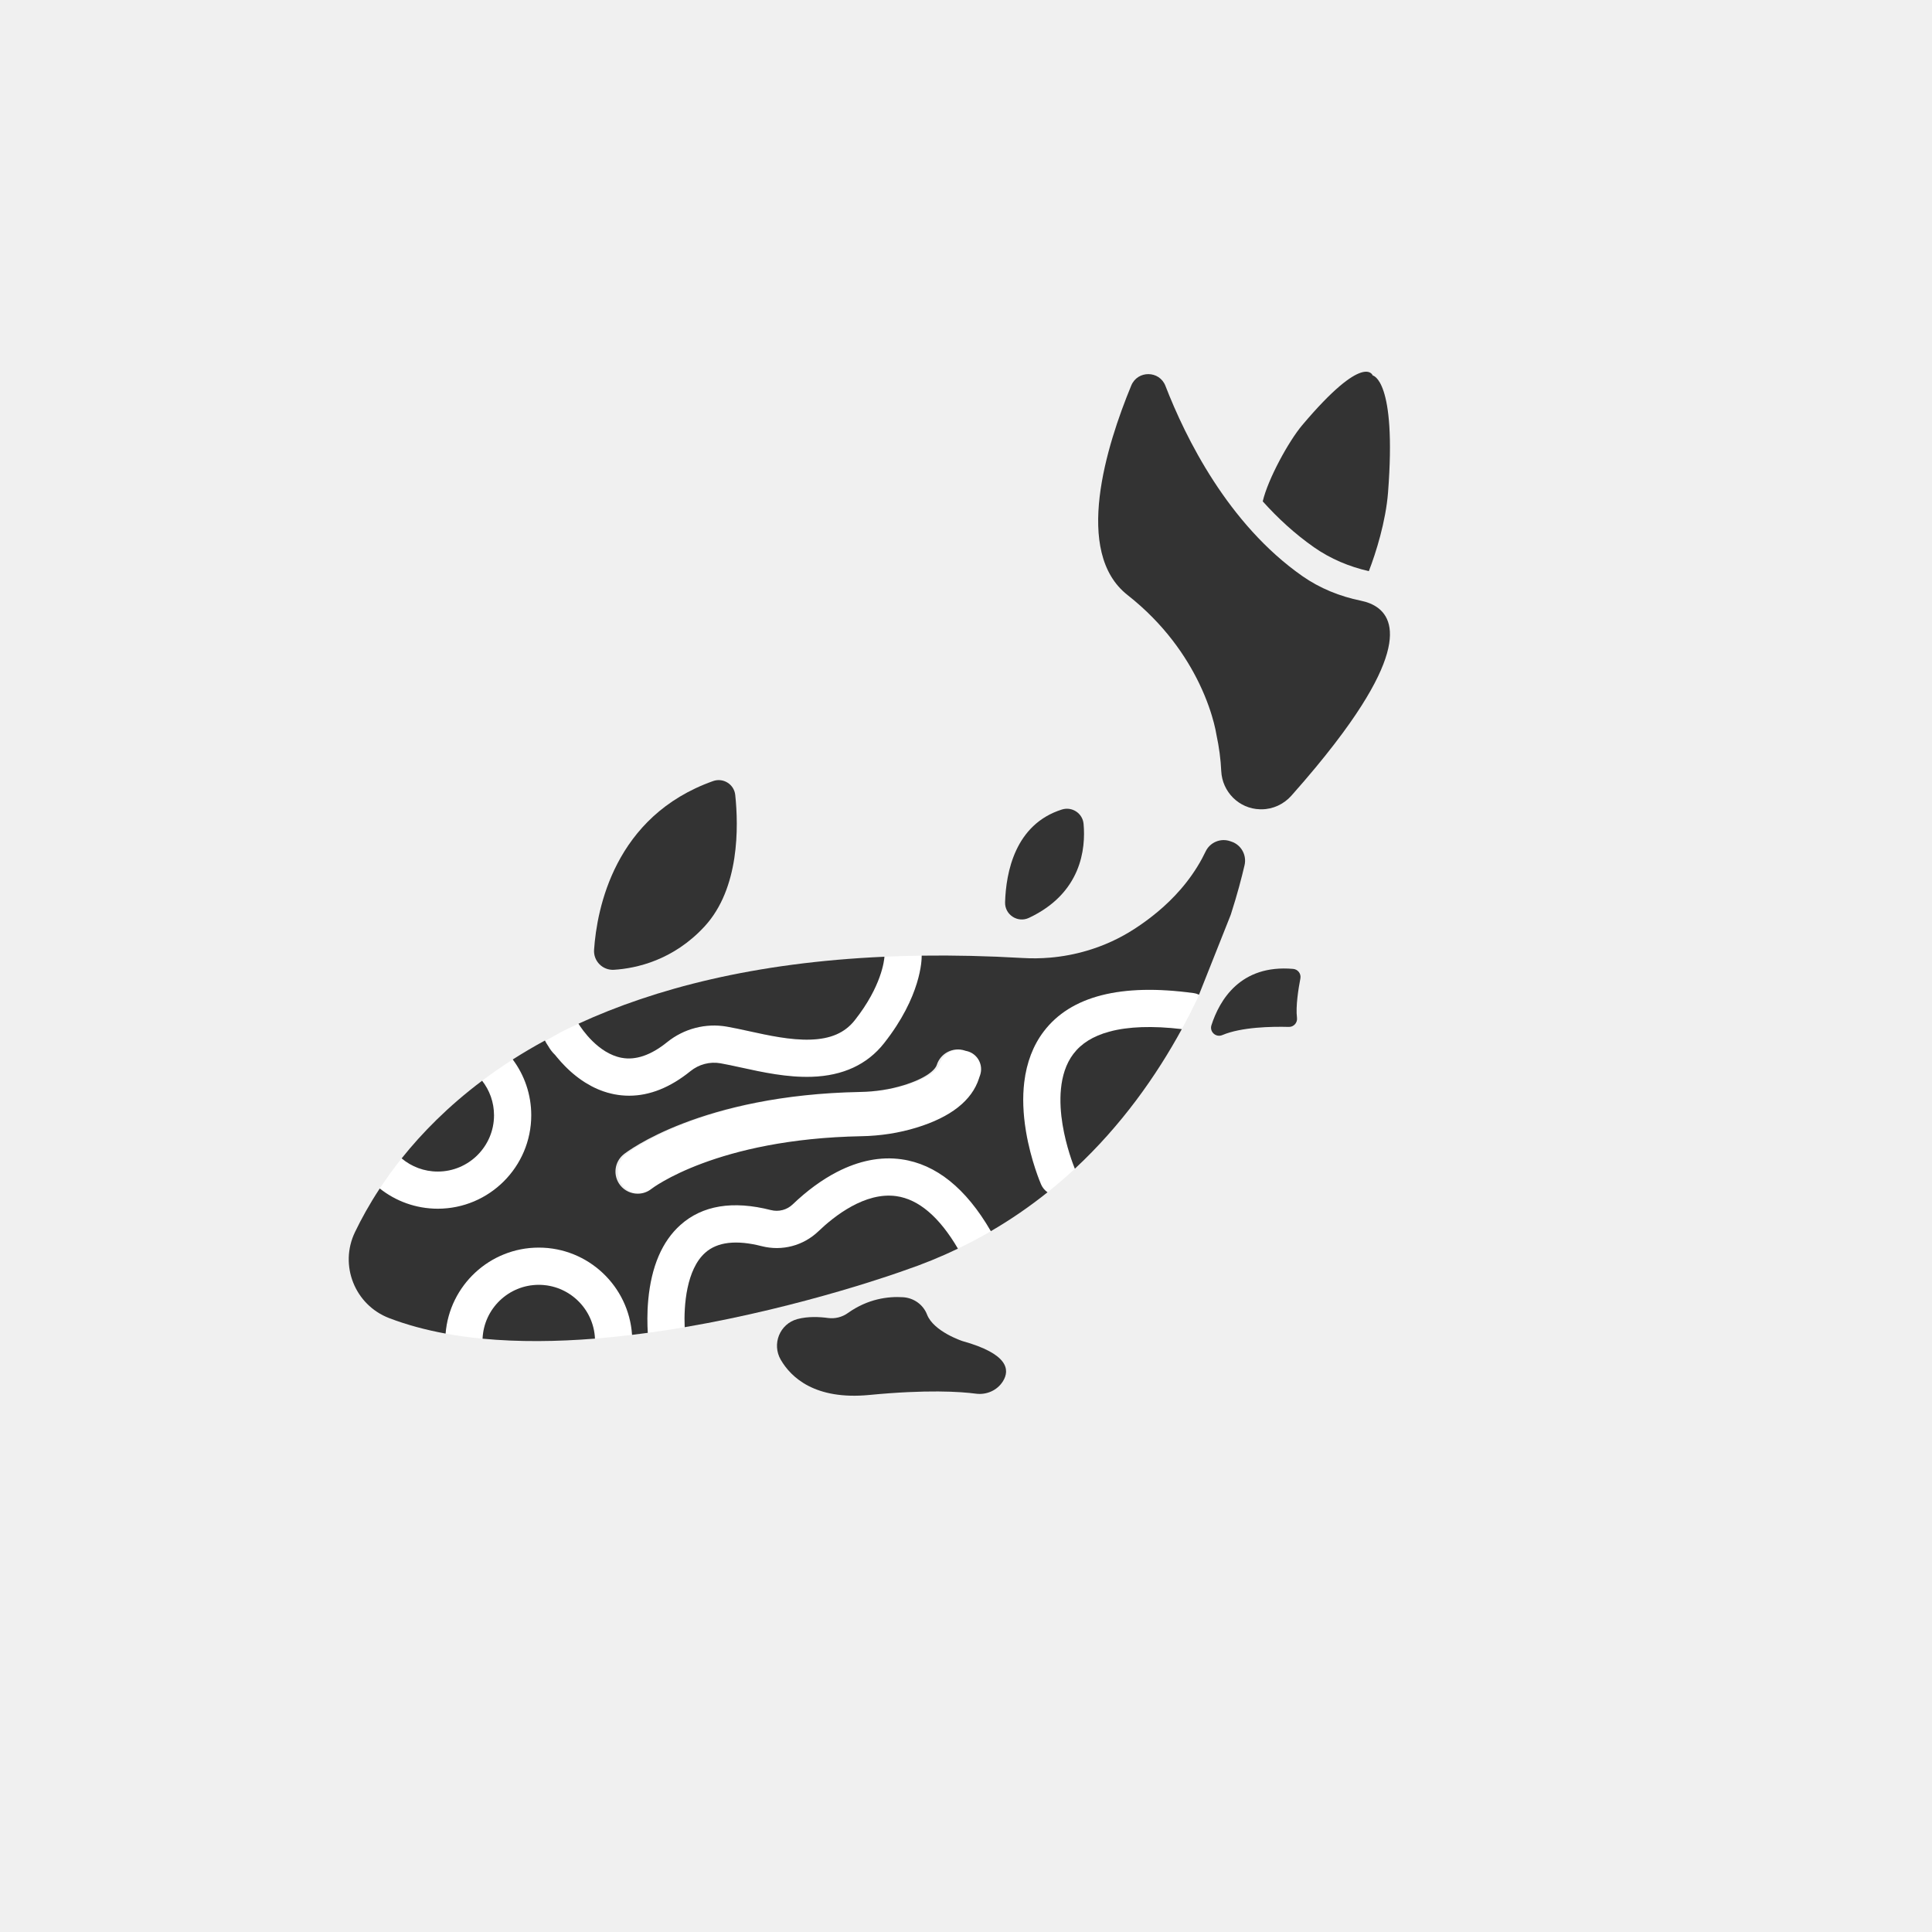
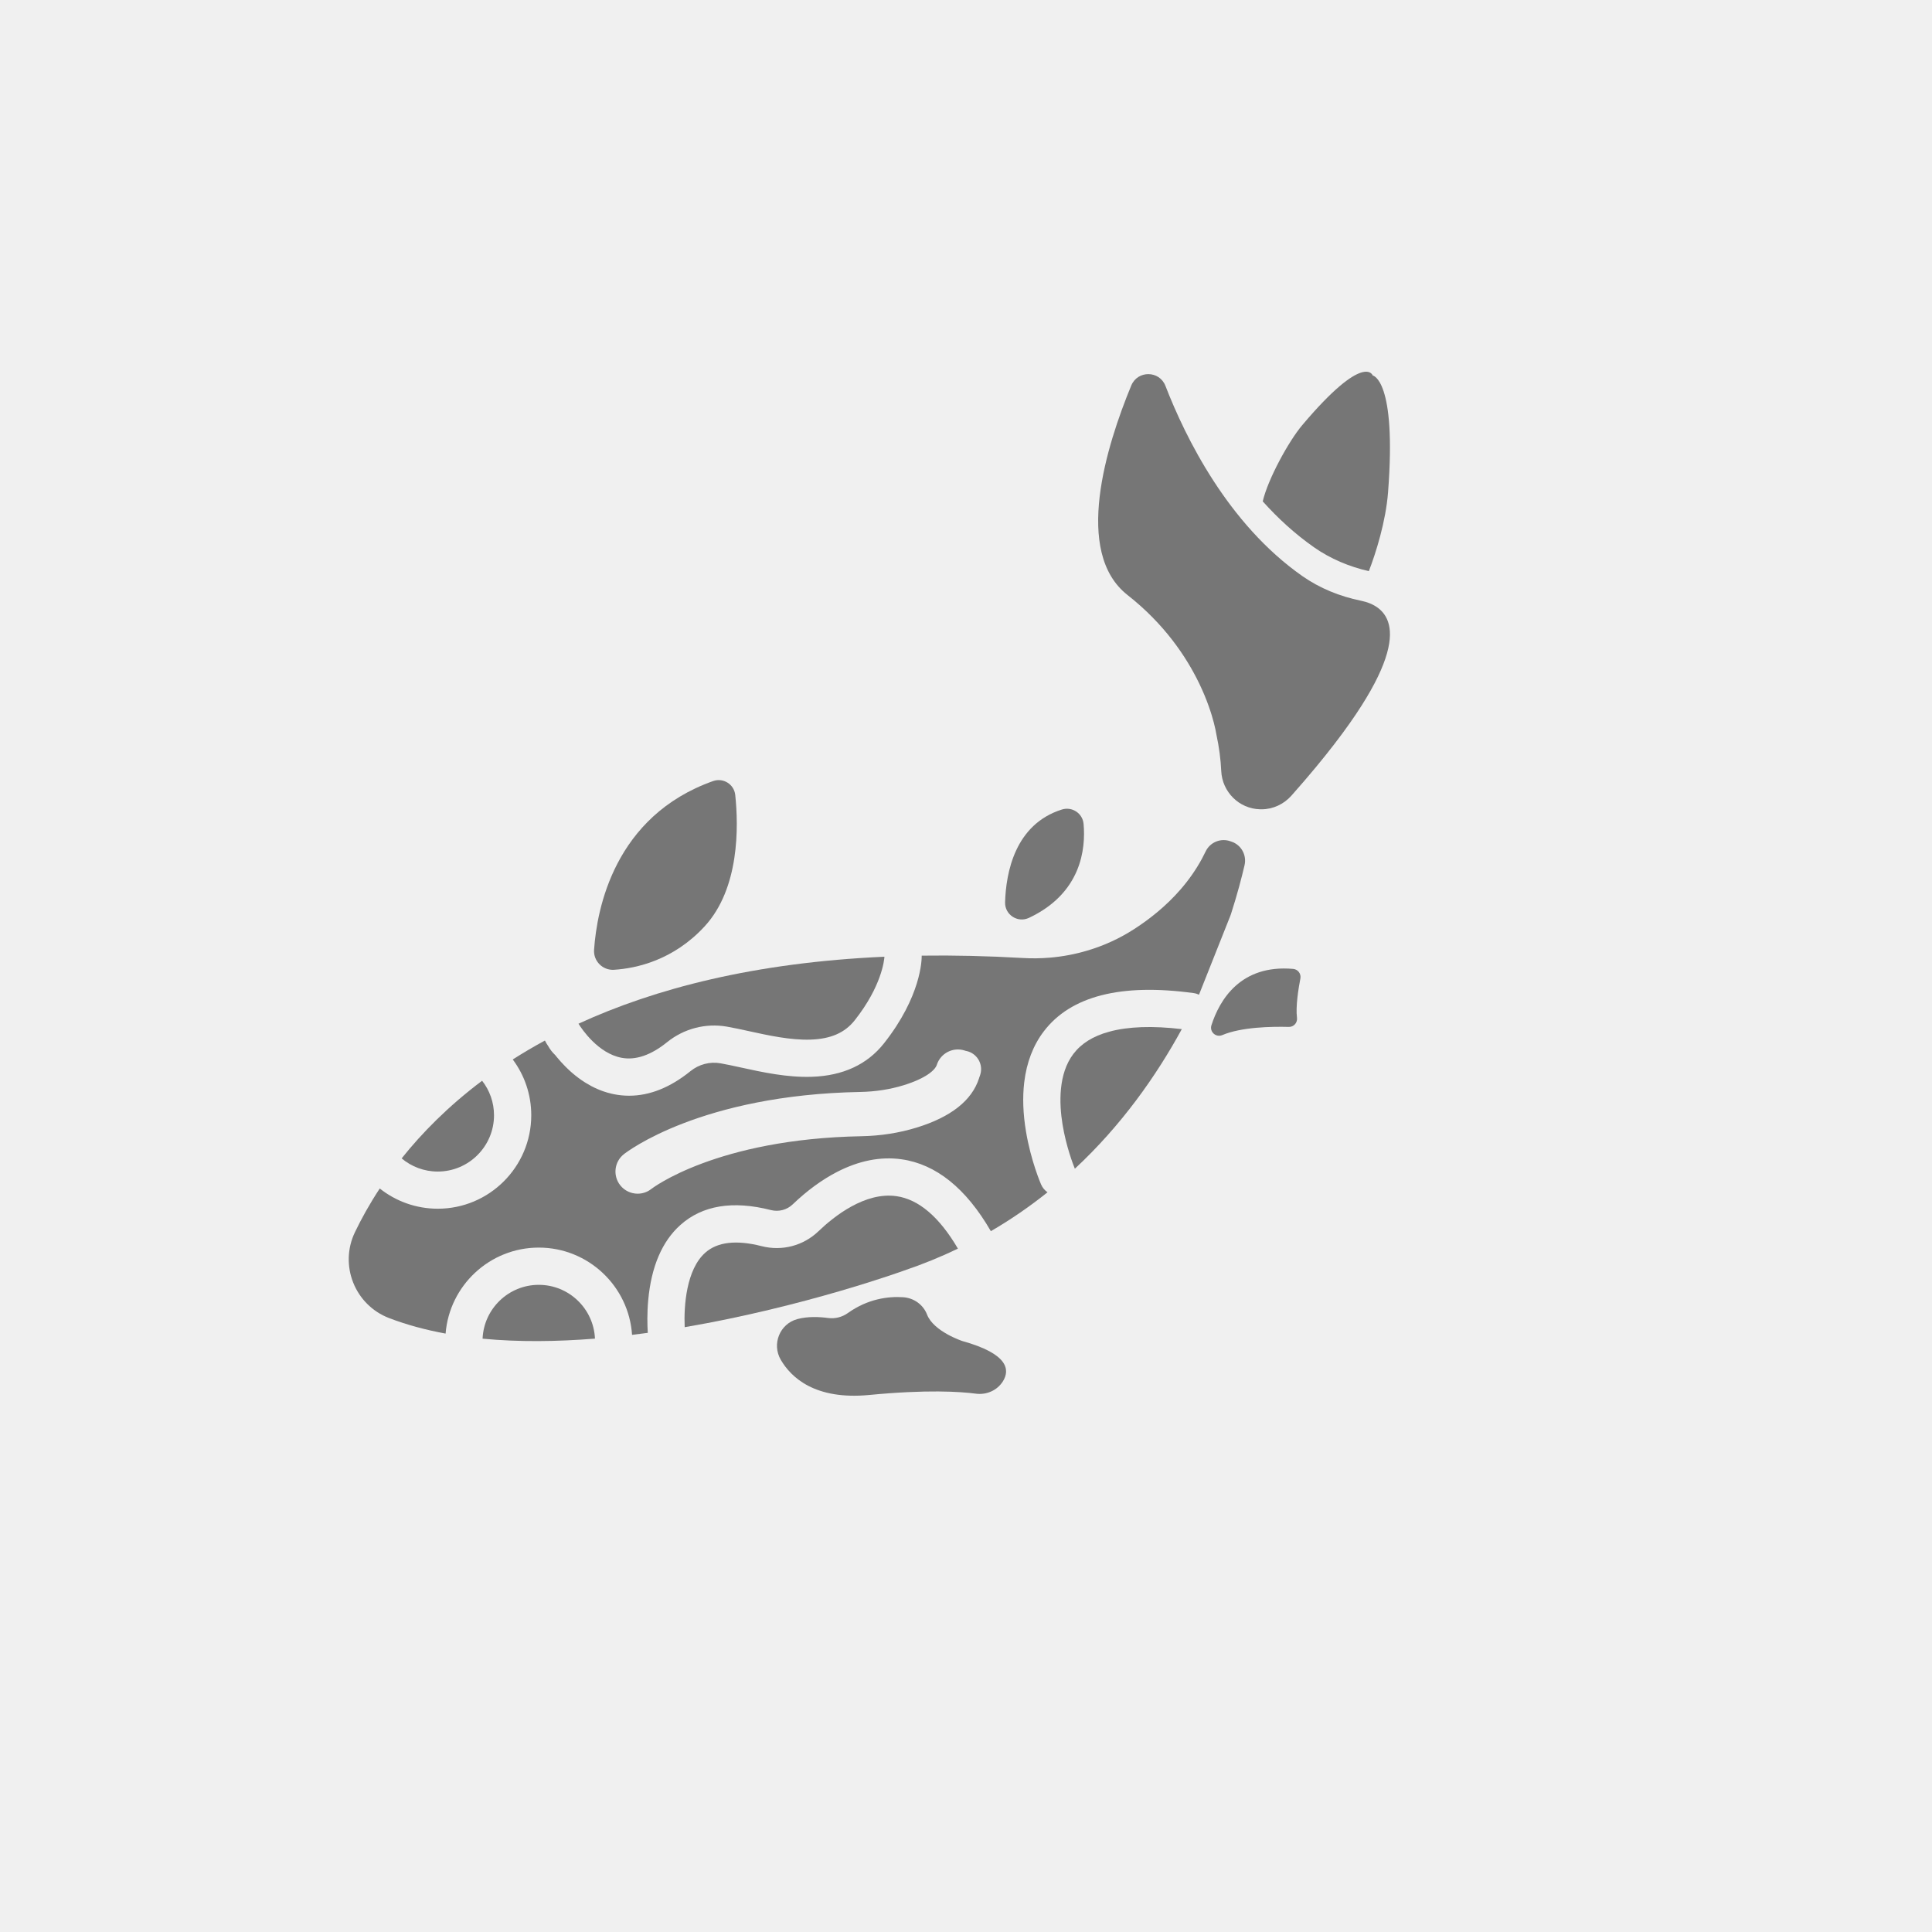
<svg xmlns="http://www.w3.org/2000/svg" version="1.1" id="Layer_1" x="0px" y="0px" viewBox="0 0 1000 1000" style="enable-background:new 0 0 1000 1000;" xml:space="preserve">
  <style type="text/css">
- 	.st0{fill:#FFFFFF;}
- 	.st1{fill:#333333;}
- 	.st2{font-family:'SourceHanSansCN-Light-GBpc-EUC-H';}
- 	.st3{font-size:85px;}
+ 	.st0{fill:none;}
+ 	.st1{fill:#767676;}
</style>
  <g>
    <g>
      <g>
        <path class="st0" d="M508.63,556.32c-0.08,0.24-0.15,0.47-0.24,0.71c-0.07,0.2-0.14,0.39-0.22,0.59c0.01,0.01,0,0.03-0.01,0.03     c-0.04,0.17-0.1,0.33-0.15,0.5c-3.69,11.46-14.57,20.03-32.34,25.48c-9.05,2.78-18.67,4.28-28.6,4.46     c-74.99,1.39-108.32,27.02-108.65,27.28c-2.1,1.66-4.6,2.46-7.1,2.46c-3.39,0-6.75-1.5-9.01-4.36c-3.92-4.97-3.08-12.18,1.9-16.1     c1.59-1.25,39.8-30.67,122.43-32.2c7.79-0.15,15.29-1.31,22.3-3.46c11.31-3.47,16.32-7.74,17.23-10.57     c1.94-6.03,8.39-9.34,14.43-7.41c0.15,0.04,0.29,0.1,0.44,0.15c0,0,0.01,0,0.01,0.01c0.22,0.04,0.45,0.08,0.68,0.14     c0.22,0.05,0.45,0.11,0.67,0.18C507.47,545.83,510.26,551.26,508.63,556.32z" />
      </g>
      <path class="st0" d="M457.52,540.04c-8.66,10.97-21.25,16.8-37.4,17.32c-12.72,0.41-25.44-2.36-36.66-4.82    c-3.84-0.84-7.46-1.63-10.62-2.18c-5.46-0.95-11.1,0.54-15.48,4.08c-10.46,8.46-21.1,12.71-31.74,12.71    c-2.57,0-5.12-0.24-7.68-0.74c-0.45-0.09-0.9-0.18-1.34-0.29c-1.45-0.32-2.85-0.73-4.22-1.2c-0.29-0.1-0.57-0.2-0.85-0.31    c-0.44-0.16-0.87-0.32-1.31-0.5c-0.39-0.16-0.78-0.32-1.17-0.49c-2.03-0.89-3.95-1.92-5.76-3.04c-0.18-0.11-0.36-0.22-0.53-0.32    c-2.26-1.43-4.34-2.99-6.25-4.61c-0.27-0.23-0.54-0.46-0.8-0.69c-0.2-0.17-0.4-0.35-0.6-0.54c-0.2-0.18-0.39-0.36-0.59-0.54    c-0.39-0.36-0.76-0.71-1.13-1.08c-0.31-0.3-0.62-0.61-0.92-0.91c-1.47-1.49-2.8-2.96-3.96-4.36c-0.22-0.25-0.43-0.51-0.63-0.76    c-0.06-0.08-0.13-0.15-0.18-0.22c-0.13-0.15-0.25-0.31-0.37-0.46l-0.02-0.02c-3.13-3.96-4.85-6.98-5.04-7.32l8.39-4.68l0.03-0.01    c2.84-1.43,5.75-2.82,8.72-4.19c1.73,2.78,10.13,15.33,22.27,17.63c7.31,1.38,15.24-1.32,23.57-8.05    c8.69-7.04,19.95-9.98,30.88-8.08c3.57,0.62,7.39,1.46,11.44,2.34c10.12,2.21,21.6,4.73,31.92,4.38    c10.5-0.34,17.78-3.52,22.91-10.01c13.91-17.6,15.25-31.06,15.37-32.88c6.29-0.28,12.71-0.47,19.27-0.56v0.07    C477.08,496.78,476.79,515.66,457.52,540.04z" />
      <g>
        <path class="st0" d="M512.86,637.27c-5.46,3.18-11.14,6.2-17.04,9.03c-9.6-16.39-20.32-25.53-31.87-27.16     c-16.22-2.29-32.21,10.38-40.3,18.13c-7.87,7.54-18.87,10.43-29.45,7.74c-13.09-3.34-22.9-2.2-29.18,3.38     c-9.76,8.69-11.13,27.37-10.64,38.56c-6.27,1.08-12.66,2.06-19.11,2.94c-0.25-4.13-0.39-10.21,0.23-16.95     c1.59-17.36,7.2-30.45,16.67-38.9c11.35-10.14,27.09-12.73,46.8-7.71c4.08,1.04,8.32-0.07,11.34-2.97     c7.36-7.05,15.03-12.67,22.78-16.69c11.44-5.92,22.73-8.15,33.55-6.61c17.81,2.52,33.33,14.99,46.12,37.06     C512.8,637.17,512.83,637.22,512.86,637.27z" />
      </g>
      <g>
        <path class="st0" d="M327.14,690.93c-6.36,0.77-12.77,1.42-19.19,1.94c-0.67-15.46-13.46-27.84-29.09-27.84     c-15.64,0-28.43,12.39-29.09,27.87c-6.52-0.62-12.9-1.49-19.14-2.63c1.97-24.87,22.85-44.51,48.23-44.51     C304.46,645.76,325.48,665.75,327.14,690.93z" />
      </g>
      <g>
        <path class="st0" d="M265.39,548.4c-5.61,3.59-10.89,7.25-15.85,10.99c3.86,4.94,6.17,11.15,6.17,17.88     c0,16.05-13.06,29.11-29.12,29.11c-7.11,0-13.63-2.56-18.69-6.82c-4.26,5.34-8.03,10.57-11.34,15.61     c8.25,6.55,18.7,10.47,30.03,10.47c26.68,0,48.39-21.71,48.39-48.38C274.97,566.46,271.41,556.46,265.39,548.4z" />
      </g>
      <g>
        <path class="st0" d="M620.59,514.85l-0.63,1.57c-0.09,0.23-0.18,0.45-0.29,0.68c-2.45,5.1-5.1,10.31-7.96,15.57     c-15.16-1.8-27.79-1.35-37.59,1.33c-8.32,2.28-14.38,6.04-18.52,11.49c-7.87,10.35-7.39,25.59-5.62,36.54     c1.85,11.39,5.5,20.76,6.36,22.9c-4.49,4.18-9.2,8.26-14.14,12.2c-1.42-0.98-2.61-2.37-3.34-4.07     c-0.22-0.5-5.29-12.27-7.82-27.45c-1.52-9.14-1.83-17.69-0.9-25.43c1.23-10.25,4.62-19.1,10.08-26.29     c13.9-18.34,40-25.02,77.58-19.87C618.79,514.16,619.72,514.44,620.59,514.85z" />
      </g>
    </g>
    <g>
      <path class="st1" d="M457.78,495.2c-0.11,1.83-1.46,15.29-15.37,32.89c-5.13,6.49-12.41,9.67-22.91,10.01    c-10.32,0.34-21.79-2.17-31.91-4.39c-4.05-0.89-7.87-1.72-11.44-2.34c-10.93-1.9-22.19,1.05-30.89,8.08    c-8.33,6.73-16.26,9.44-23.56,8.05c-12.14-2.3-20.55-14.85-22.28-17.63C338.94,511.68,390.54,498.2,457.78,495.2z" />
      <path class="st1" d="M637.44,435.64c-0.22-0.07-0.43-0.15-0.65-0.22c-4.96-1.76-10.48,0.54-12.75,5.28    c-0.59,1.22-1.2,2.43-1.83,3.61c-3.21,5.95-7.03,11.31-11.2,16.11c-7.3,8.4-15.7,15.12-23.84,20.39    c-7.6,4.93-15.82,8.68-24.41,11.22c-6.29,1.87-12.76,3.09-19.32,3.65c-4.66,0.39-9.36,0.46-14.07,0.18    c-18.35-1.06-35.77-1.45-52.3-1.22v0.07c0.03,2.07-0.26,20.95-19.53,45.32c-8.66,10.97-21.25,16.8-37.4,17.32    c-12.72,0.41-25.44-2.36-36.66-4.82c-3.84-0.84-7.46-1.63-10.62-2.18c-5.46-0.95-11.1,0.54-15.48,4.08    c-10.46,8.46-21.1,12.71-31.74,12.71c-2.57,0-5.12-0.24-7.68-0.74c-0.45-0.09-0.9-0.18-1.34-0.29c-1.45-0.32-2.85-0.73-4.22-1.2    c-0.29-0.1-0.57-0.2-0.85-0.31c-0.44-0.16-0.87-0.32-1.31-0.5c-0.39-0.16-0.78-0.32-1.17-0.49c-2.03-0.89-3.95-1.92-5.76-3.04    c-0.18-0.11-0.36-0.22-0.53-0.32c-2.26-1.43-4.34-2.99-6.25-4.61c-0.27-0.23-0.54-0.46-0.8-0.69c-0.2-0.17-0.4-0.35-0.6-0.54    c-0.2-0.18-0.39-0.36-0.59-0.54c-0.39-0.36-0.76-0.71-1.13-1.08c-0.31-0.3-0.62-0.61-0.92-0.91c-1.47-1.49-2.8-2.96-3.96-4.36    c-0.22-0.25-0.43-0.51-0.63-0.76c-0.06-0.08-0.13-0.15-0.18-0.22c-0.13-0.15-0.25-0.31-0.37-0.46l-0.02-0.02    c-1.45-1.36-2.63-2.92-3.59-4.62c-0.64-0.91-1.21-1.87-1.7-2.86c-5.85,3.18-11.39,6.45-16.64,9.8c6.02,8.06,9.58,18.06,9.58,28.87    c0,26.67-21.71,48.38-48.39,48.38c-11.33,0-21.78-3.92-30.03-10.47c-5.36,8.14-9.56,15.79-12.83,22.59    c-8.25,17.15-0.07,37.69,17.7,44.5c9.16,3.5,18.96,6.13,29.21,8.01c1.97-24.87,22.85-44.51,48.23-44.51    c25.6,0,46.62,19.99,48.28,45.17c2.73-0.32,5.44-0.68,8.14-1.04c-0.25-4.13-0.39-10.21,0.23-16.95    c1.59-17.36,7.2-30.45,16.67-38.9c11.35-10.14,27.09-12.73,46.8-7.71c4.08,1.04,8.32-0.07,11.34-2.97    c7.36-7.05,15.03-12.67,22.78-16.69c11.44-5.92,22.73-8.15,33.55-6.61c17.81,2.52,33.33,14.99,46.12,37.06    c0.03,0.05,0.05,0.1,0.08,0.15c10.57-6.15,20.33-12.92,29.34-20.13c-1.42-0.98-2.61-2.37-3.34-4.07    c-0.22-0.5-5.29-12.27-7.82-27.45c-1.52-9.14-1.83-17.69-0.9-25.43c1.23-10.25,4.62-19.1,10.08-26.29    c13.9-18.34,40-25.02,77.58-19.87c0.99,0.13,1.93,0.42,2.8,0.83l16.31-41.06c0.09-0.22,0.17-0.45,0.24-0.68    c3.27-10.17,5.53-18.83,7.03-25.29C645.38,442.64,642.49,437.34,637.44,435.64z M507.35,556.34c-0.08,0.24-0.15,0.47-0.24,0.71    c-0.07,0.2-0.14,0.39-0.22,0.59c0.01,0.01,0,0.03-0.01,0.03c-0.04,0.17-0.1,0.33-0.15,0.5c-3.69,11.46-14.57,20.03-32.34,25.48    c-9.05,2.78-18.67,4.28-28.6,4.46c-74.99,1.39-108.32,27.02-108.65,27.28c-2.1,1.66-4.6,2.46-7.1,2.46c-3.39,0-6.75-1.5-9.01-4.36    c-3.92-4.97-3.08-12.18,1.9-16.1c1.59-1.25,39.8-30.67,122.43-32.2c7.79-0.15,15.29-1.31,22.3-3.46    c11.31-3.47,16.32-7.74,17.23-10.57c1.94-6.03,8.39-9.34,14.43-7.41c0.15,0.04,0.29,0.1,0.44,0.15c0,0,0.01,0,0.01,0.01    c0.22,0.04,0.45,0.08,0.68,0.14c0.22,0.05,0.45,0.11,0.67,0.18C506.19,545.85,508.98,551.28,507.35,556.34z" />
      <path class="st1" d="M255.7,577.27c0,16.05-13.06,29.12-29.12,29.12c-7.11,0-13.63-2.56-18.69-6.81    c10.55-13.22,24.16-27.05,41.65-40.19C253.4,564.32,255.7,570.53,255.7,577.27z" />
      <path class="st1" d="M307.95,692.87c-19.64,1.57-39.4,1.82-58.17,0.03c0.65-15.48,13.45-27.87,29.09-27.87    C294.49,665.03,307.28,677.4,307.95,692.87z" />
      <path class="st1" d="M495.82,646.3c-8.83,4.24-18.16,8.06-28.02,11.39c0,0-51.2,18.64-113.41,29.26    c-0.49-11.19,0.88-29.87,10.65-38.56c6.27-5.58,16.09-6.72,29.18-3.38c10.57,2.69,21.58-0.2,29.44-7.74    c8.09-7.76,24.09-20.43,40.3-18.14C475.5,620.76,486.22,629.9,495.82,646.3z" />
      <path class="st1" d="M611.7,532.67c-13.25,24.28-31.21,49.79-55.36,72.26c-0.87-2.14-4.51-11.5-6.37-22.9    c-1.78-10.96-2.25-26.19,5.62-36.54c4.15-5.45,10.2-9.21,18.52-11.49C583.92,531.32,596.55,530.88,611.7,532.67z" />
      <path class="st1" d="M698.71,374.23c-4.83,6.87-10.66,14.47-17.64,22.89c-3.85,4.65-8.06,9.55-12.63,14.7    c-3.92,4.42-9.52,7.05-15.42,7.07c-0.04,0-0.08,0-0.12,0c-0.26,0-0.51,0-0.77-0.01c-10.81-0.28-19.53-9.02-20.02-19.82    c-0.27-5.95-1.08-12.23-2.5-18.86c-0.06-0.28-0.11-0.56-0.16-0.85c-0.12-0.73-0.46-2.53-1.14-5.16    c-1.2-4.65-3.49-11.92-7.63-20.49c-6.61-13.68-17.94-30.69-37.1-45.74c-28.15-22.12-10.9-77.32,1.96-108.42    c3.29-7.95,14.58-7.83,17.69,0.19c10.39,26.81,32.37,71.48,70.82,98.42c9.11,6.38,19.52,10.57,30.42,12.79    C716.7,313.45,733.46,324.84,698.71,374.23z" />
      <path class="st1" d="M307.49,491.61c1.44-21.06,10.44-69.16,61.61-87.33c5.25-1.86,10.87,1.65,11.46,7.19    c1.72,16.28,2.29,48.33-15.85,68.02c-16.17,17.55-35.31,21.73-46.89,22.47C311.96,502.33,307.09,497.47,307.49,491.61z" />
      <path class="st1" d="M412.7,682.76c-9.09,2.45-13.31,12.91-8.58,21.05c5.29,9.09,17.66,20.94,45.85,18.22    c29.75-2.87,47.01-1.74,55.2-0.66c5.53,0.72,11.06-1.74,13.99-6.49c3.62-5.89,2.72-14.14-20.98-20.74c0,0-14.94-4.89-18.36-13.76    c-1.98-5.14-6.88-8.59-12.38-8.94c-7.72-0.5-18.2,0.79-28.61,8.2c-2.96,2.11-6.62,3.04-10.22,2.55    C424.31,681.61,418.21,681.27,412.7,682.76z" />
      <path class="st1" d="M520.23,467.01c0.46-15.36,5.1-40.36,29.42-48.01c5.25-1.65,10.72,1.96,11.21,7.45    c1.15,12.88-1.13,35.87-28.29,48.64C526.73,477.83,520.04,473.46,520.23,467.01z" />
      <path class="st1" d="M627.04,530.65c4.18-12.98,14.98-31.55,42.3-29.15c2.46,0.22,4.2,2.51,3.74,4.94    c-1.04,5.39-2.5,14.57-1.76,20.34c0.33,2.55-1.66,4.82-4.23,4.75c-8.94-0.24-24.56,0.05-34.43,4.23    C629.36,537.16,625.94,534.06,627.04,530.65z" />
      <path class="st1" d="M718.45,254.87c-1.17,15.03-6.27,31.3-9.94,40.76c-10.16-2.32-19.85-6.38-28.39-12.36    c-9.91-6.94-18.73-15.07-26.53-23.76c2.71-11.62,13.49-31.22,20.43-39.44c32.26-38.2,36.51-25.72,36.51-25.72    S722.98,196.3,718.45,254.87z" />
    </g>
  </g>
</svg>
